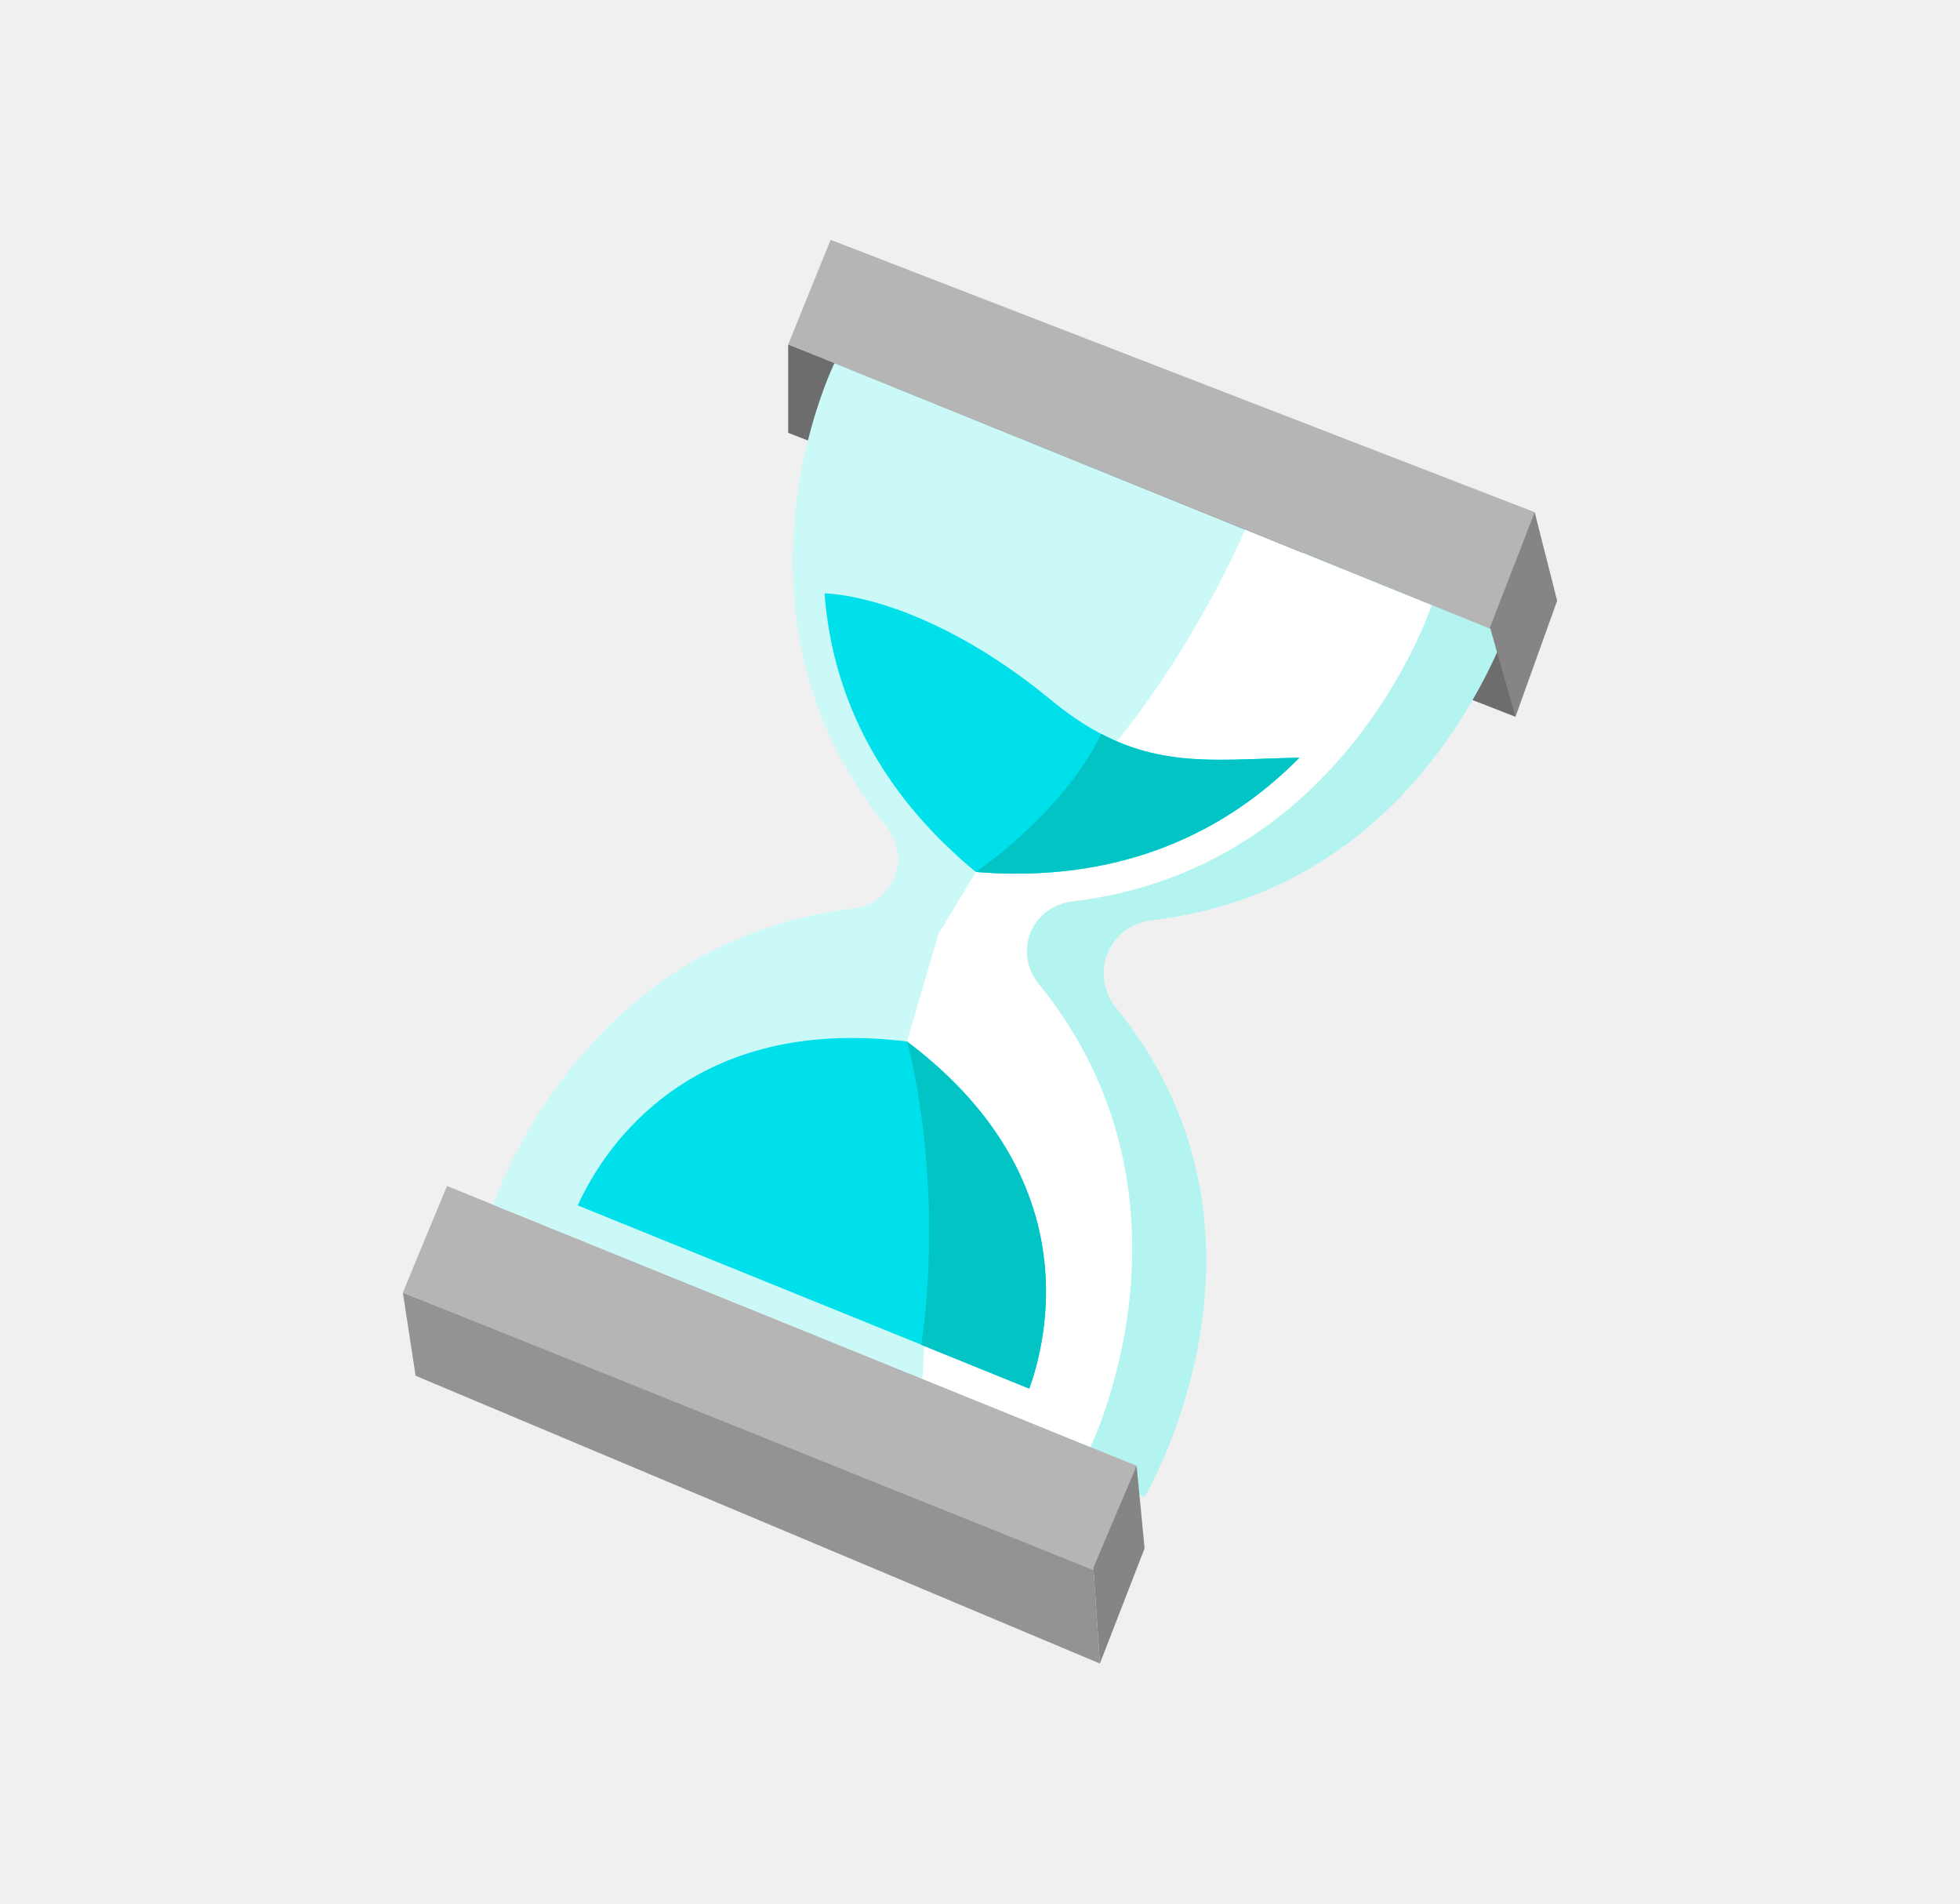
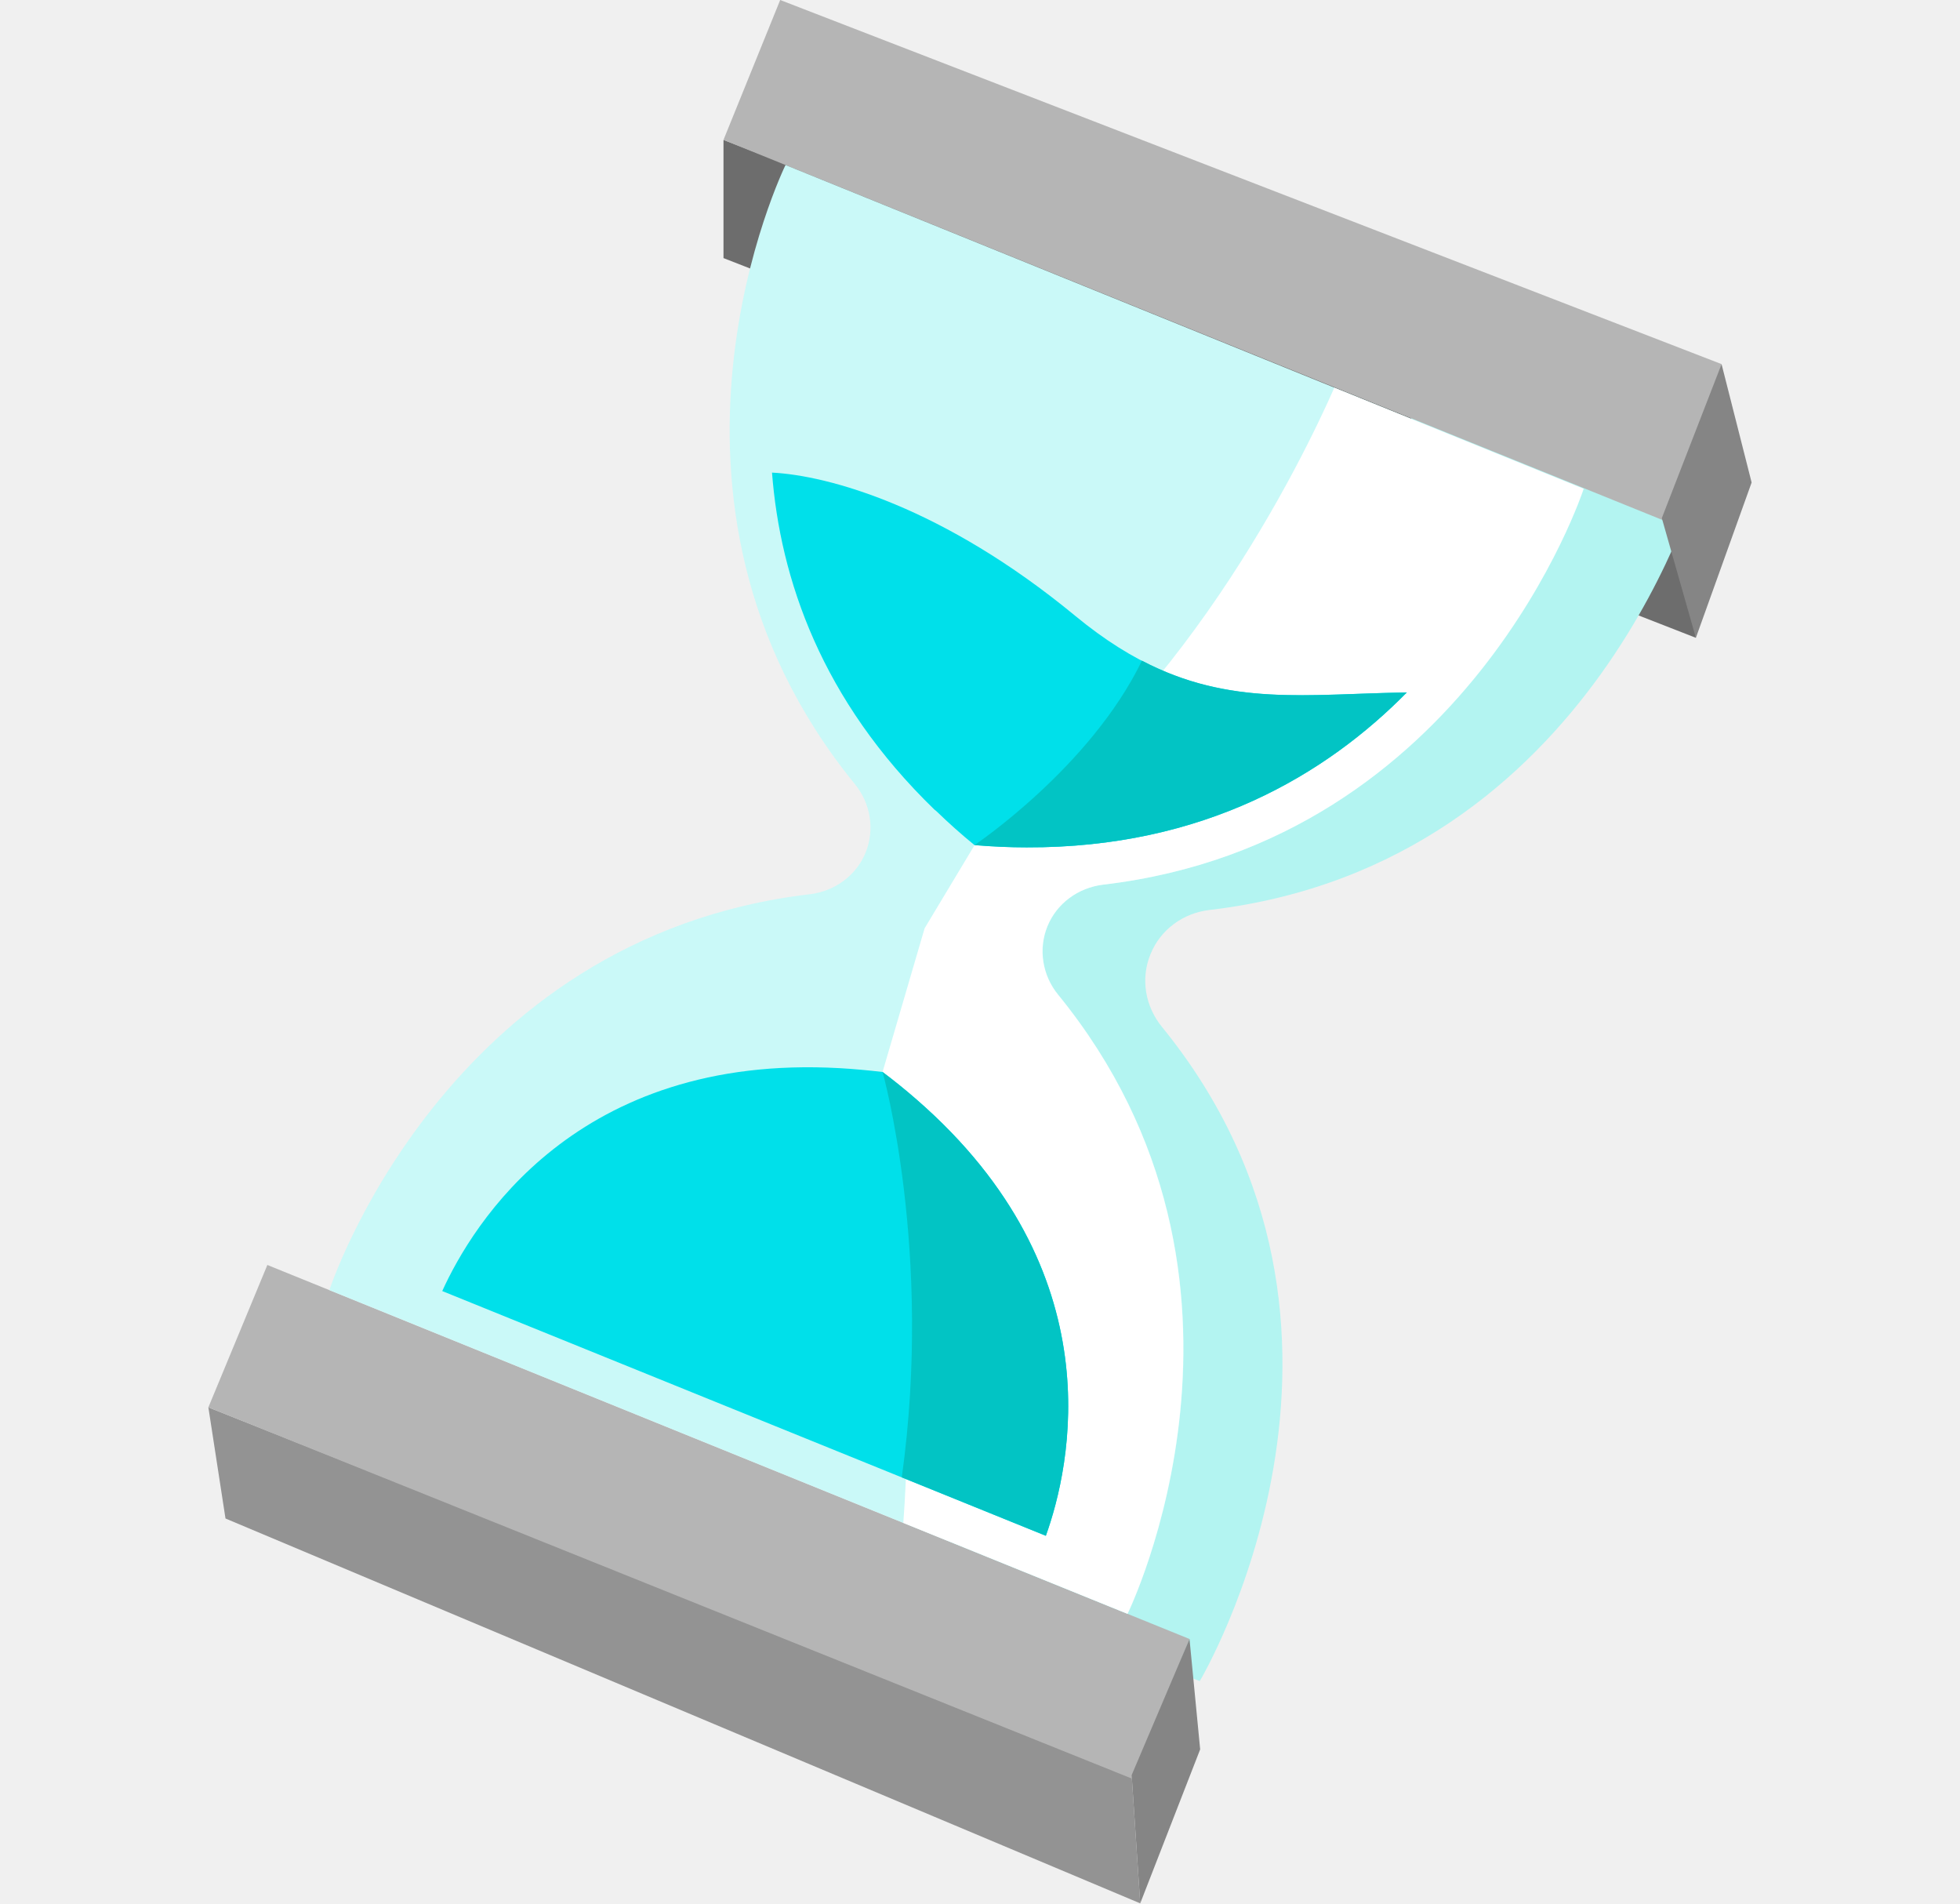
<svg xmlns="http://www.w3.org/2000/svg" id="b" data-name="Layer 1" viewBox="0 0 103 100">
-   <polygon points="41.42 18.1 41.42 22.74 79.64 37.66 78.97 32.62 41.42 18.1" style="fill: #6d6d6d; stroke-width: 0px;" />
-   <path d="M60.14,78.66s8.22-13.78-1.49-25.71c-.66-.81-.84-1.9-.45-2.86.39-.96,1.28-1.62,2.32-1.74,15.27-1.79,19.34-17.23,19.34-17.23l-10.4-4.22c-1.35,3.05-6.46,13.62-15.02,19.08l-2.08,3.46-1.76,5.99s.2,10.59-.45,19.28l9.99,3.92Z" style="fill: #b3f4f1; stroke-width: 0px;" />
-   <polygon points="21.17 67.91 21.84 72.28 57.8 87.4 57.46 82.36 21.17 67.91" style="fill: #939393; stroke-width: 0px;" />
-   <polygon points="78.97 33.3 41.42 18.1 41.42 18.1 43.65 12.6 80.65 26.91 80.65 26.91 78.97 33.3" style="fill: #b5b5b5; stroke-width: 0px;" />
-   <polygon points="23.49 62.31 59.73 77.01 59.73 77.01 57.5 82.51 57.5 82.51 21.17 67.91 23.49 62.31 23.49 62.31" style="fill: #b5b5b5; stroke-width: 0px;" />
-   <path d="M54.15,49h0c.37-.91,1.21-1.52,2.18-1.64,14.39-1.69,18.9-15.56,18.9-15.56l-31.38-12.72s-6.43,13.09,2.72,24.33c.62.76.79,1.79.43,2.69h0c-.37.91-1.21,1.52-2.18,1.64-14.39,1.69-18.9,15.56-18.9,15.56l31.38,12.72s6.43-13.09-2.72-24.33c-.62-.76-.79-1.79-.43-2.69Z" style="fill: #caf9f8; stroke-width: 0px;" />
-   <path d="M57.3,76.02s6.43-13.09-2.72-24.33c-.62-.76-.79-1.79-.43-2.69.37-.91,1.21-1.52,2.18-1.64,14.39-1.69,18.9-15.56,18.9-15.56l-9.8-3.97c-1.27,2.88-6.09,12.83-14.15,17.98l-1.96,3.26-1.66,5.65s1.43,9.54.81,17.72l8.82,3.58Z" style="fill: #fff; stroke-width: 0px;" />
-   <path d="M30.36,63.33c1.19-2.62,5.27-9.34,15.63-8.76.53.03,1.1.08,1.68.15.44.33.88.68,1.29,1.04l.05.04c7.8,6.79,6.05,14.44,5.08,17.15l-23.73-9.62Z" style="fill: #00e0ea; stroke-width: 0px;" />
-   <path d="M68.28,39.81c-3.17,3.22-7.97,6.11-14.95,6.09-.65,0-1.34-.03-2.05-.09-.52-.42-1.02-.87-1.5-1.34l-.07-.06c-4.45-4.31-6.07-9.07-6.38-13.24,2.22.11,6.73,1.34,11.93,5.63,4.66,3.84,8.16,3.08,13.02,3.01Z" style="fill: #00e0ea; stroke-width: 0px;" />
-   <path d="M54.09,72.96c.97-2.71,2.72-10.35-5.08-17.15l-.05-.04c-.41-.36-.84-.71-1.29-1.04,0,0,1.99,7.05.75,15.93l5.67,2.3Z" style="fill: #02c4c4; stroke-width: 0px;" />
-   <path d="M68.28,39.81c-3.91.06-6.95.56-10.41-1.25-2.04,4.2-6.59,7.25-6.59,7.25.71.06,1.39.09,2.05.09,6.98.02,11.78-2.87,14.95-6.09Z" style="fill: #02c4c4; stroke-width: 0px;" />
-   <polygon points="57.8 87.4 60.15 81.35 59.73 77.01 57.46 82.36 57.8 87.4" style="fill: #858585; stroke-width: 0px;" />
-   <polygon points="79.64 37.66 81.83 31.56 80.65 26.91 78.3 32.96 79.64 37.66" style="fill: #858585; stroke-width: 0px;" />
+   <polygon points="38.02 7.35 38.02 13.56 89.12 33.51 88.23 26.77 38.02 7.35" style="fill: #6d6d6d; stroke-width: 0px;" />
+   <path d="M63.05,88.32s10.99-18.43-1.99-34.37c-.88-1.08-1.13-2.53-.6-3.82.52-1.29,1.72-2.16,3.09-2.32,20.42-2.39,25.86-23.03,25.86-23.03l-13.91-5.64c-1.8,4.08-8.64,18.2-20.08,25.51l-2.78,4.63-2.35,8.01s.27,14.16-.6,25.78l13.35,5.25Z" style="fill: #b3f4f1; stroke-width: 0px;" />
+   <polygon points="10.95 73.94 11.85 79.78 59.92 100 59.47 93.26 10.95 73.94" style="fill: #939393; stroke-width: 0px;" />
+   <polygon points="88.23 27.67 38.02 7.35 38.02 7.35 41 0 90.47 19.13 90.47 19.13 88.23 27.67" style="fill: #b5b5b5; stroke-width: 0px;" />
+   <polygon points="14.05 66.46 62.51 86.11 62.51 86.11 59.52 93.46 59.52 93.46 10.95 73.94 14.05 66.46 14.05 66.46" style="fill: #b5b5b5; stroke-width: 0px;" />
+   <path d="M55.05,48.67h0c.49-1.21,1.62-2.03,2.92-2.19,19.24-2.26,25.26-20.8,25.26-20.8L41.28,8.67s-8.6,17.5,3.64,32.52c.83,1.01,1.06,2.39.57,3.6h0c-.49,1.21-1.62,2.03-2.92,2.19-19.24,2.26-25.26,20.8-25.26,20.8l41.95,17.01s8.6-17.5-3.64-32.52c-.83-1.01-1.06-2.39-.57-3.6Z" style="fill: #caf9f8; stroke-width: 0px;" />
+   <path d="M59.25,84.79s8.6-17.5-3.64-32.52c-.83-1.01-1.06-2.39-.57-3.6.49-1.21,1.62-2.03,2.92-2.19,19.24-2.26,25.26-20.8,25.26-20.8l-13.1-5.31c-1.7,3.85-8.14,17.15-18.91,24.04l-2.62,4.36-2.21,7.55s1.91,12.75,1.09,23.69l11.79,4.78Z" style="fill: #fff; stroke-width: 0px;" />
+   <path d="M23.24,67.83c1.59-3.5,7.04-12.49,20.89-11.71.71.04,1.47.11,2.25.2.59.45,1.17.91,1.72,1.39l.07.06c10.43,9.08,8.09,19.3,6.79,22.92l-31.72-12.86Z" style="fill: #00e0ea; stroke-width: 0px;" />
+   <path d="M73.93,36.38c-4.24,4.3-10.66,8.17-19.98,8.14-.87,0-1.79-.04-2.74-.12-.7-.57-1.37-1.17-2.01-1.79l-.09-.07c-5.95-5.76-8.11-12.13-8.54-17.71,2.97.15,8.99,1.8,15.94,7.53,6.23,5.14,10.91,4.12,17.41,4.02Z" style="fill: #00e0ea; stroke-width: 0px;" />
+   <path d="M54.96,80.69c1.3-3.62,3.64-13.84-6.79-22.92l-.07-.06c-.55-.48-1.13-.95-1.72-1.39,0,0,2.66,9.43,1.01,21.3l7.58,3.07Z" style="fill: #02c4c4; stroke-width: 0px;" />
+   <path d="M73.93,36.38c-5.23.08-9.29.75-13.92-1.67-2.72,5.62-8.8,9.69-8.8,9.69.94.08,1.86.12,2.74.12,9.33.03,15.75-3.84,19.98-8.14Z" style="fill: #02c4c4; stroke-width: 0px;" />
+   <polygon points="59.92 100 63.07 91.91 62.51 86.11 59.47 93.26 59.92 100" style="fill: #858585; stroke-width: 0px;" />
+   <polygon points="89.12 33.51 92.05 25.35 90.47 19.13 87.33 27.22 89.12 33.51" style="fill: #858585; stroke-width: 0px;" />
</svg>
